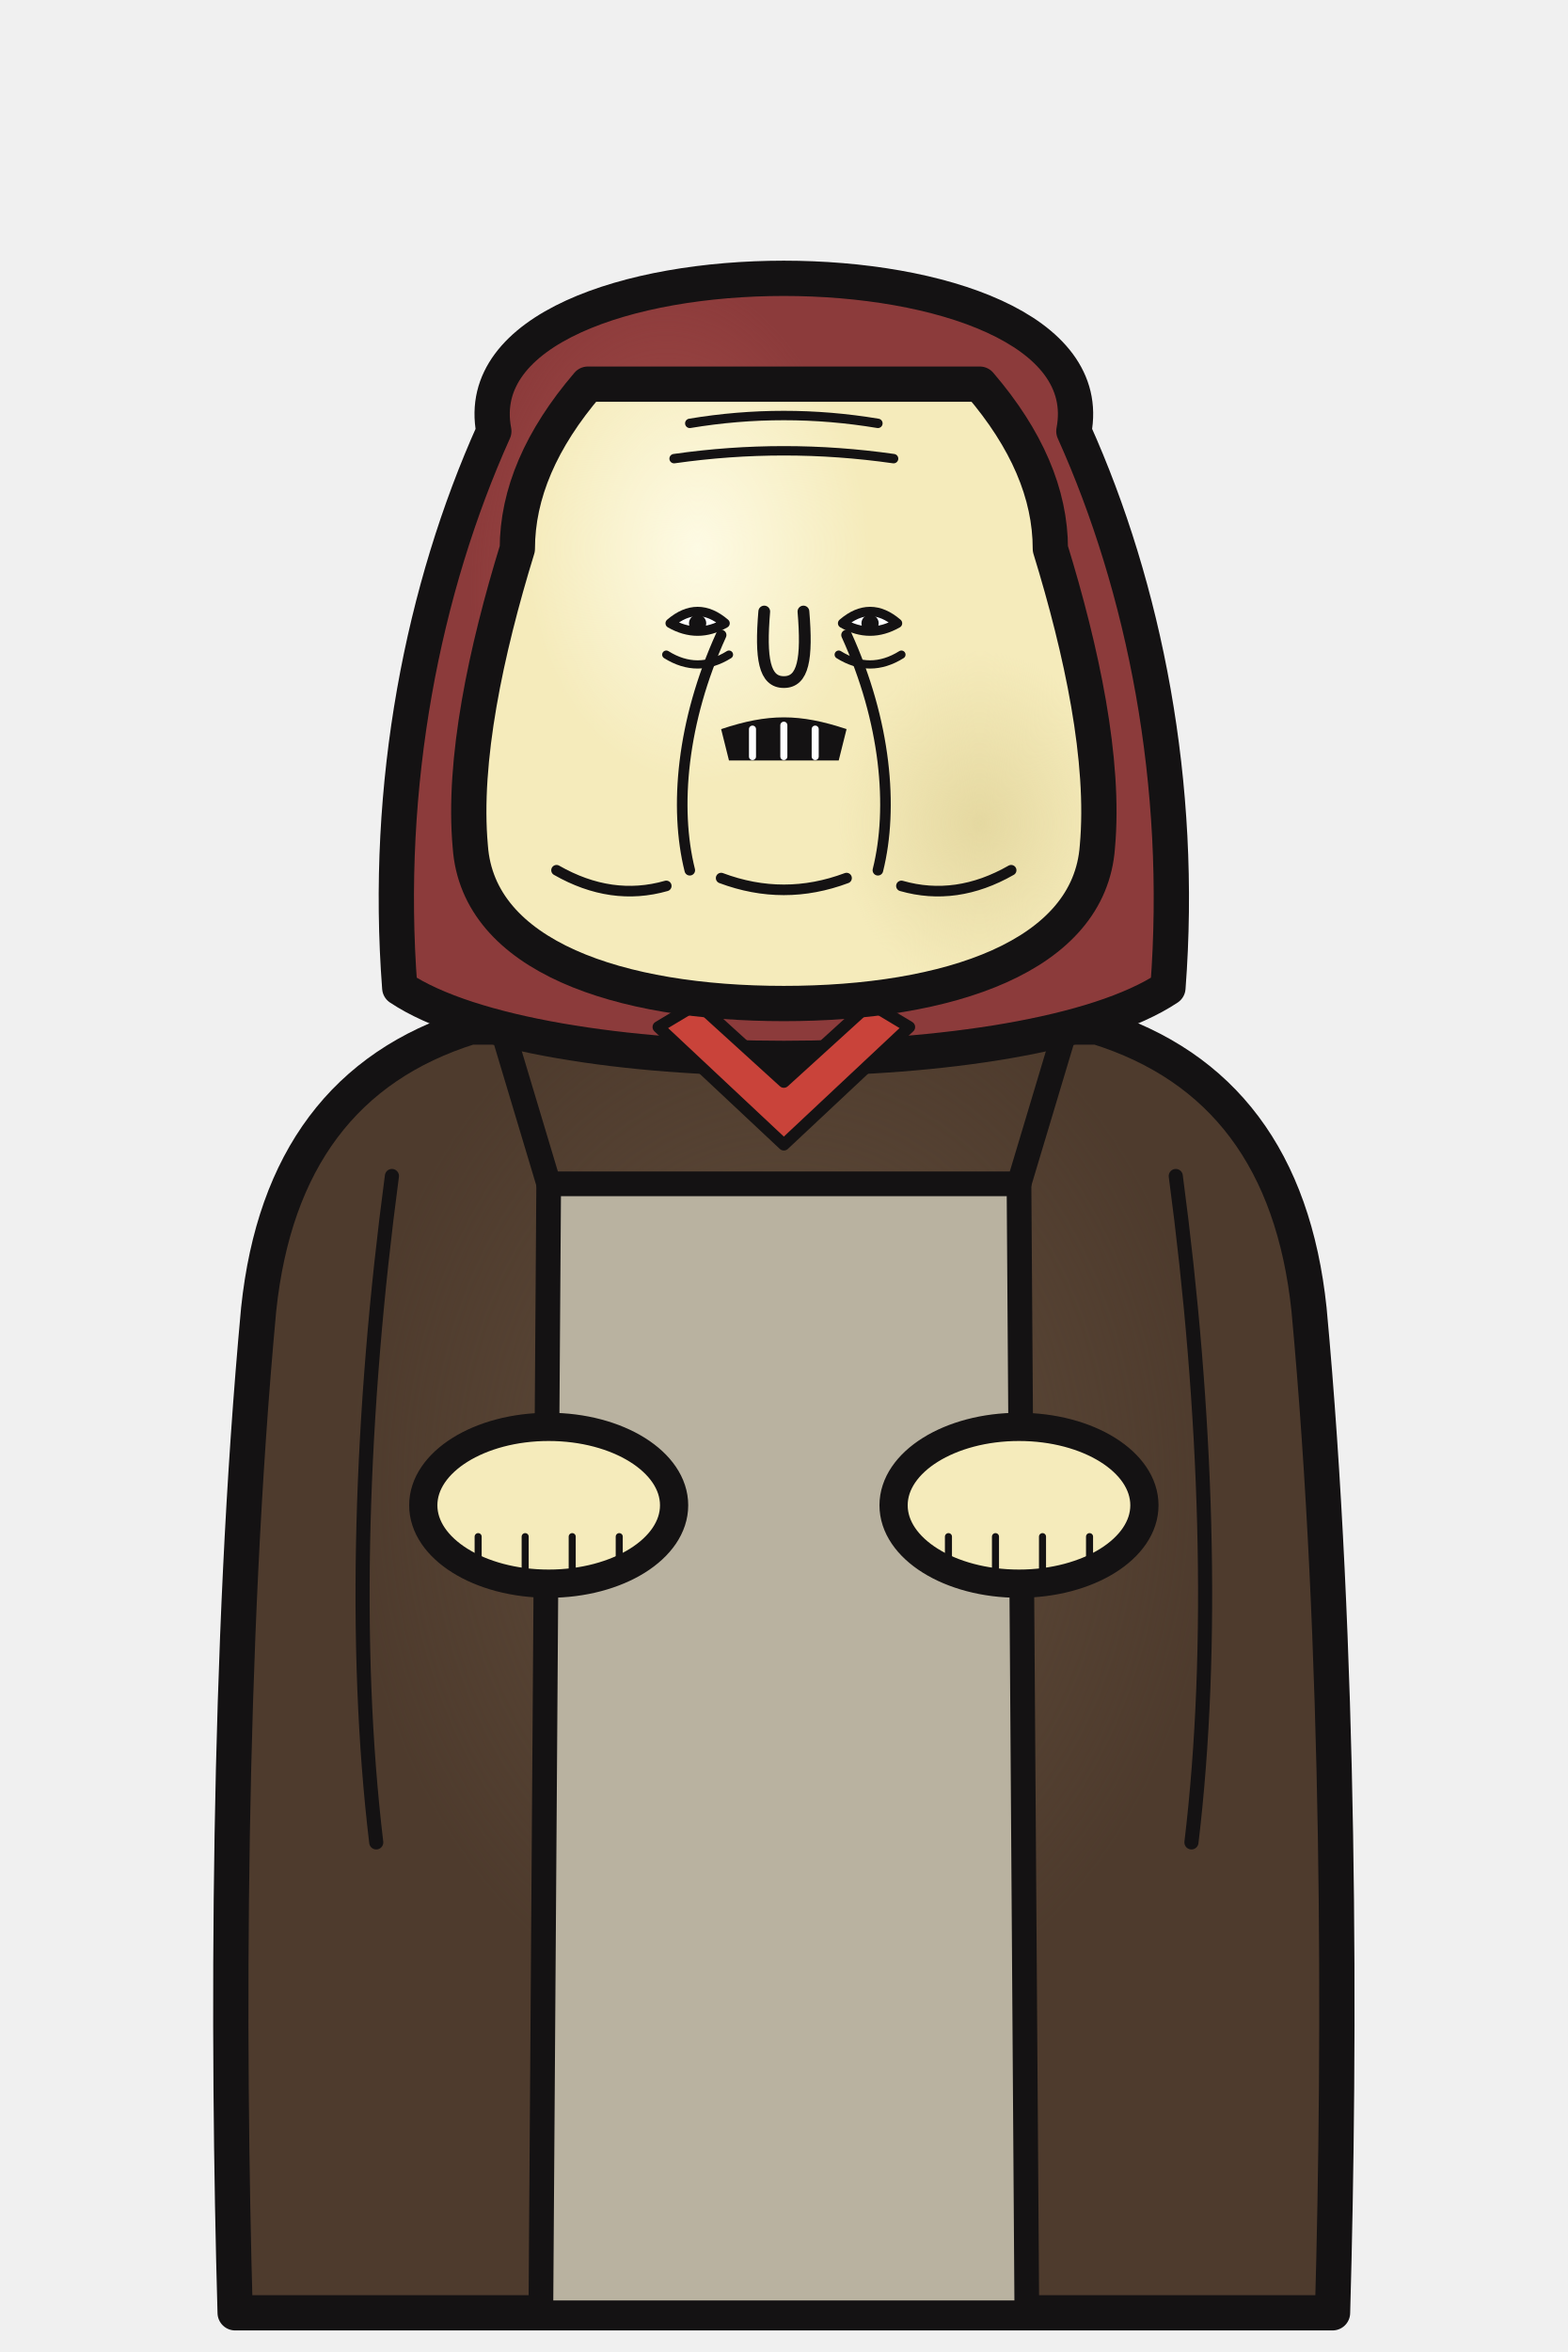
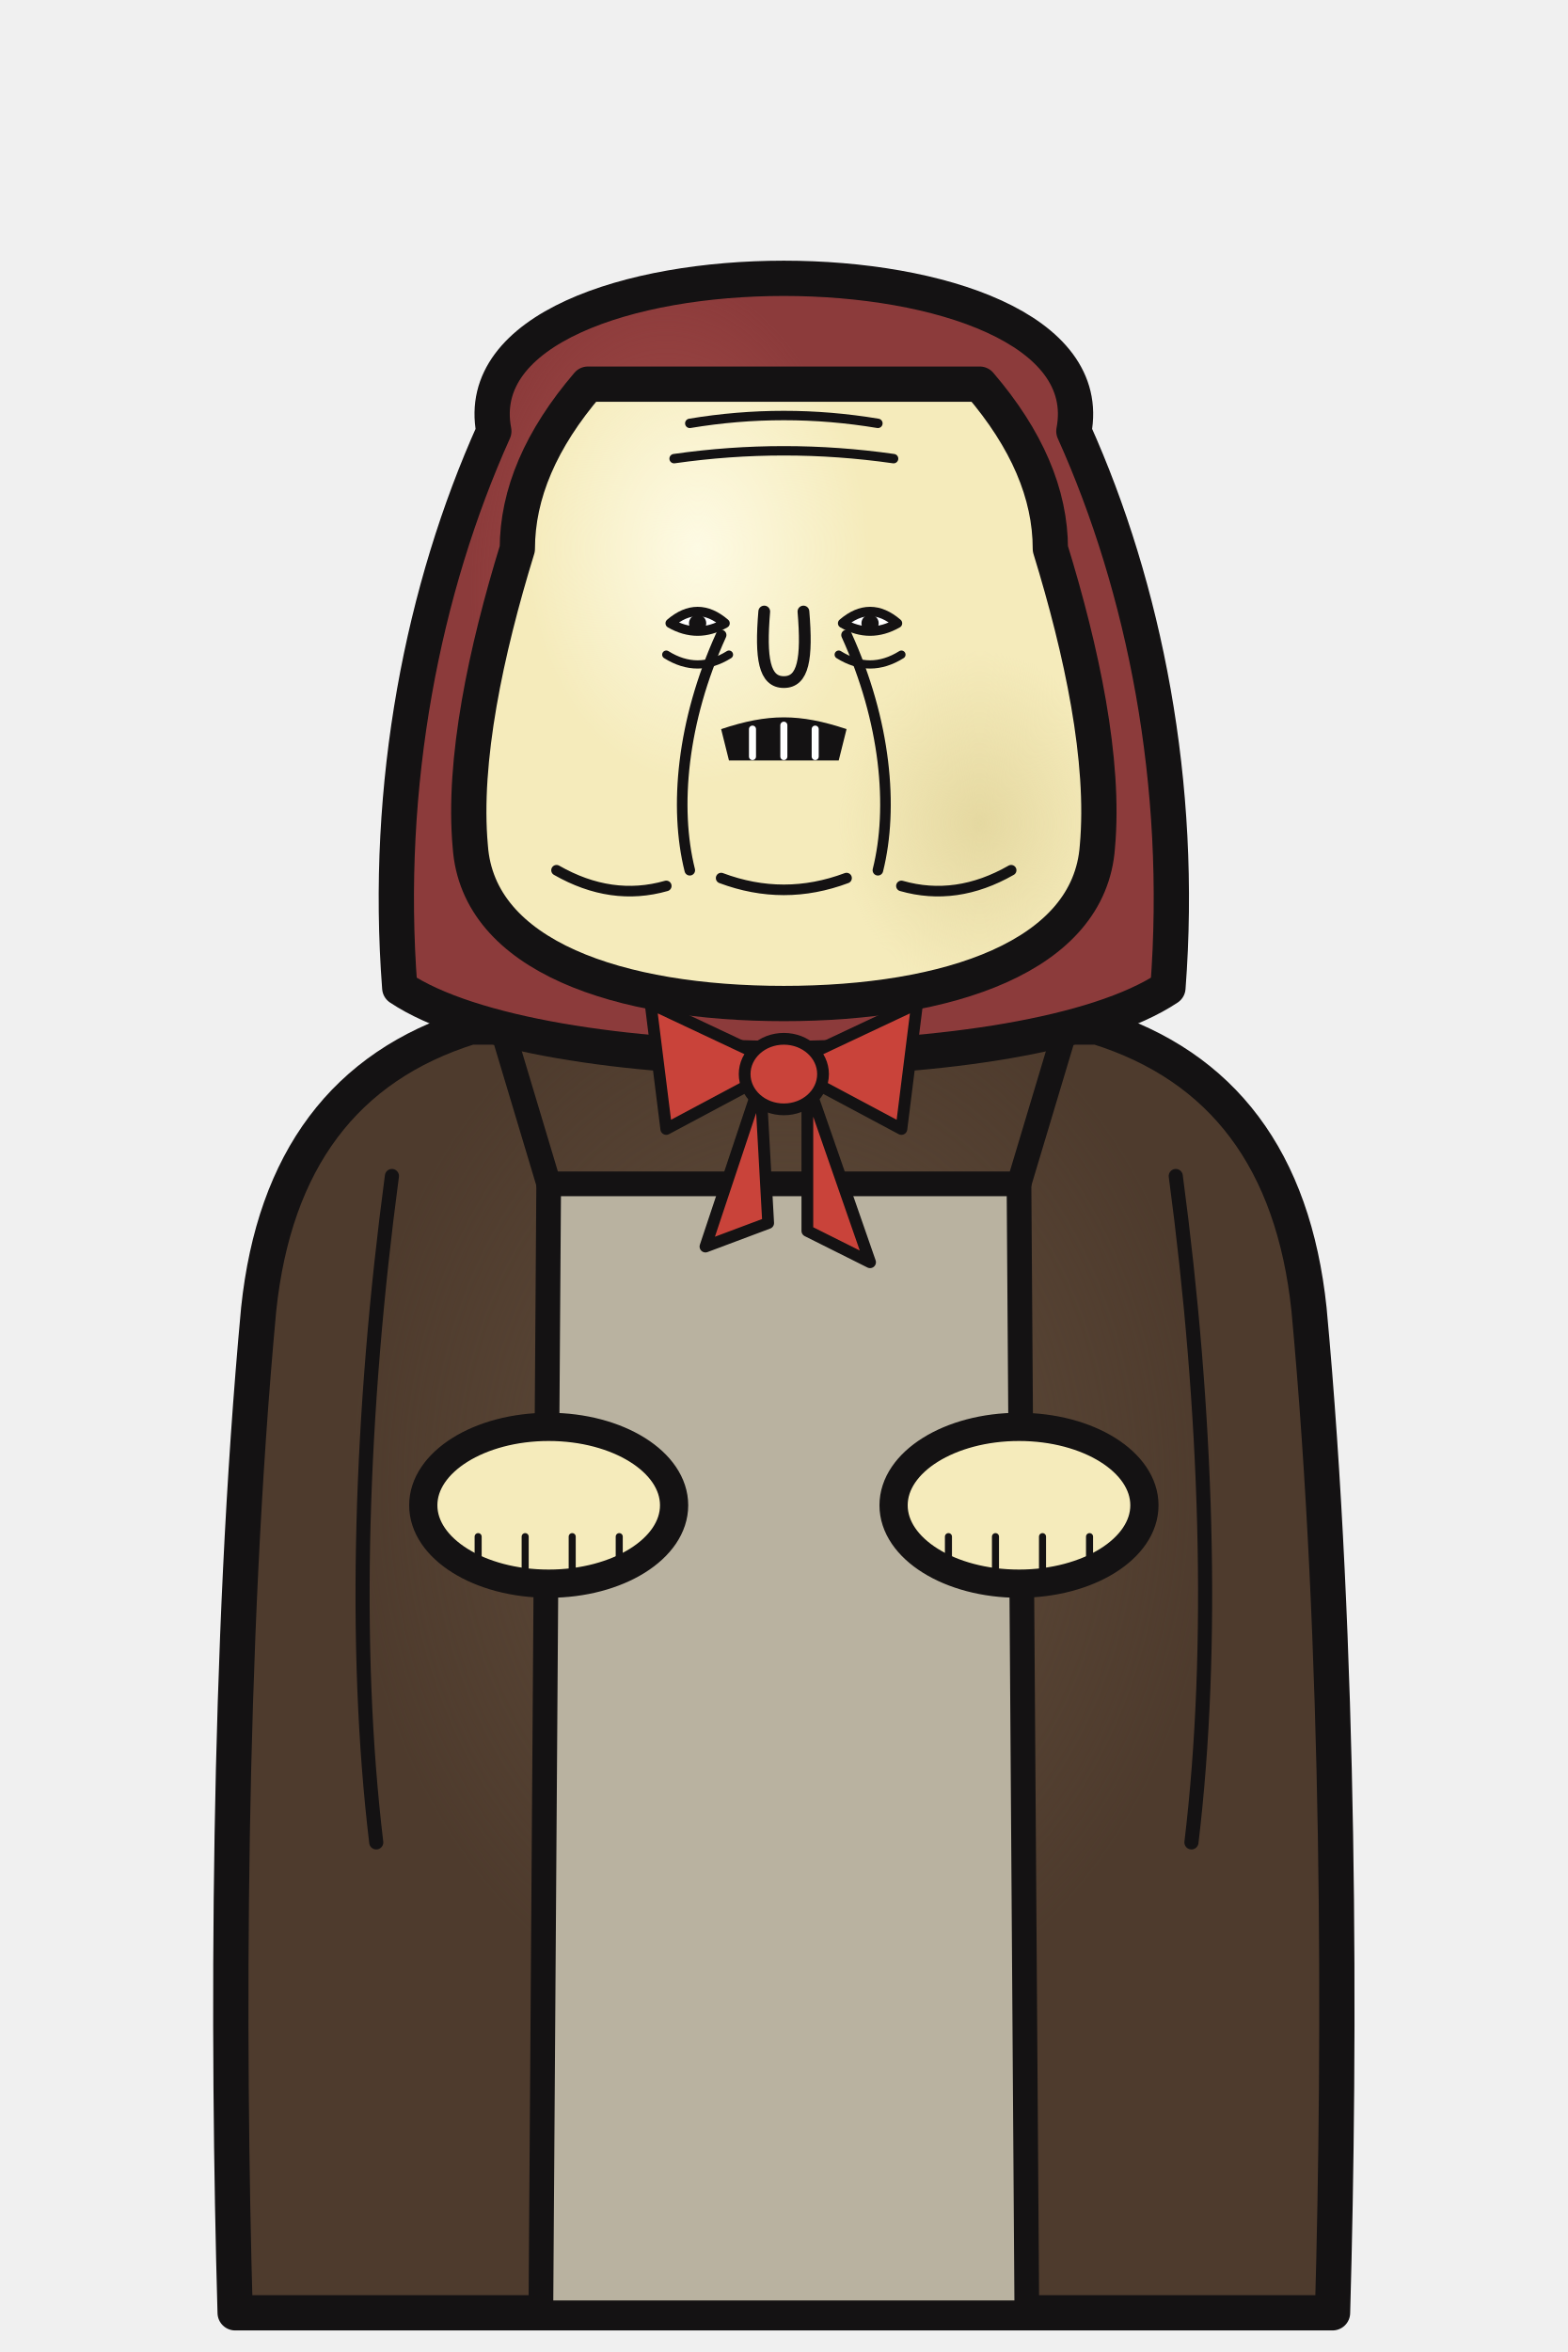
<svg xmlns="http://www.w3.org/2000/svg" width="800" height="1200" viewBox="0 0 400 600">
  <defs>
    <radialGradient id="g1">
      <stop offset="0" stop-color="#64503E" stop-opacity="0.85" />
      <stop offset="0.0" stop-color="#64503E" stop-opacity="0.85" />
      <stop offset="1" stop-color="#64503E" stop-opacity="0" />
    </radialGradient>
    <clipPath id="s1">
      <path d="M120,262 C88,272 70,296 66,334 C58,420 58,520 60,590 L340,590 C342,520 342,420 334,334 C330,296 312,272 280,262 Z" />
    </clipPath>
    <radialGradient id="g2">
      <stop offset="0" stop-color="#A9504C" stop-opacity="0.85" />
      <stop offset="0.0" stop-color="#A9504C" stop-opacity="0.85" />
      <stop offset="1" stop-color="#A9504C" stop-opacity="0" />
    </radialGradient>
    <clipPath id="s2">
      <path d="M126,110 C116,58 284,58 274,110 C292,150 302,200 298,252 C262,276 138,276 102,252 C98,200 108,150 126,110 Z" />
    </clipPath>
    <radialGradient id="g3">
      <stop offset="0" stop-color="#FFFDEB" stop-opacity="0.85" />
      <stop offset="0.0" stop-color="#FFFDEB" stop-opacity="0.85" />
      <stop offset="1" stop-color="#FFFDEB" stop-opacity="0" />
    </radialGradient>
    <clipPath id="s3">
      <path d="M150,98 C138,112 132,126 132,140 C124,166 118,194 120,216 C122,244 158,256 200,256 C242,256 278,244 280,216 C282,194 276,166 268,140 C268,126 262,112 250,98 Z" />
    </clipPath>
    <radialGradient id="g4">
      <stop offset="0" stop-color="#E2D59C" stop-opacity="0.85" />
      <stop offset="0.0" stop-color="#E2D59C" stop-opacity="0.85" />
      <stop offset="1" stop-color="#E2D59C" stop-opacity="0" />
    </radialGradient>
    <clipPath id="s4">
      <path d="M150,98 C138,112 132,126 132,140 C124,166 118,194 120,216 C122,244 158,256 200,256 C242,256 278,244 280,216 C282,194 276,166 268,140 C268,126 262,112 250,98 Z" />
    </clipPath>
  </defs>
  <path d="M120,262 C88,272 70,296 66,334 C58,420 58,520 60,590 L340,590 C342,520 342,420 334,334 C330,296 312,272 280,262 Z" fill="#4E3B2D" />
  <g clip-path="url(#s1)">
    <ellipse cx="200" cy="380" rx="110" ry="140" fill="url(#g1)" />
  </g>
  <path d="M120,262 C88,272 70,296 66,334 C58,420 58,520 60,590 L340,590 C342,520 342,420 334,334 C330,296 312,272 280,262 Z" fill="none" stroke="#141213" stroke-width="9.0" stroke-linejoin="round" stroke-linecap="round" />
  <path d="M140,302 L260,302 L262,590 L138,590 Z" fill="#B9B2A0" stroke="#141213" stroke-width="6.3" stroke-linejoin="round" stroke-linecap="round" />
  <path d="M140,302 L128,262 M260,302 L272,262" fill="none" stroke="#141213" stroke-width="6.3" stroke-linejoin="round" stroke-linecap="round" />
  <path d="M100,300 C92,360 90,420 96,470 M300,300 C308,360 310,420 304,470" fill="none" stroke="#141213" stroke-width="3.6" stroke-linejoin="round" stroke-linecap="round" />
  <ellipse cx="140.0" cy="384.0" rx="32.0" ry="20.0" fill="#F5EBBB" stroke="#141213" stroke-width="7.2" />
  <path d="M122,392 L122,400" fill="none" stroke="#141213" stroke-width="1.8" stroke-linejoin="round" stroke-linecap="round" />
  <path d="M134,392 L134,400" fill="none" stroke="#141213" stroke-width="1.8" stroke-linejoin="round" stroke-linecap="round" />
  <path d="M146,392 L146,400" fill="none" stroke="#141213" stroke-width="1.8" stroke-linejoin="round" stroke-linecap="round" />
  <path d="M158,392 L158,400" fill="none" stroke="#141213" stroke-width="1.8" stroke-linejoin="round" stroke-linecap="round" />
  <ellipse cx="260.0" cy="384.0" rx="32.0" ry="20.0" fill="#F5EBBB" stroke="#141213" stroke-width="7.2" />
  <path d="M242,392 L242,400" fill="none" stroke="#141213" stroke-width="1.8" stroke-linejoin="round" stroke-linecap="round" />
  <path d="M254,392 L254,400" fill="none" stroke="#141213" stroke-width="1.8" stroke-linejoin="round" stroke-linecap="round" />
  <path d="M266,392 L266,400" fill="none" stroke="#141213" stroke-width="1.8" stroke-linejoin="round" stroke-linecap="round" />
  <path d="M278,392 L278,400" fill="none" stroke="#141213" stroke-width="1.8" stroke-linejoin="round" stroke-linecap="round" />
  <path d="M126,110 C116,58 284,58 274,110 C292,150 302,200 298,252 C262,276 138,276 102,252 C98,200 108,150 126,110 Z" fill="#8C3B3B" />
  <g clip-path="url(#s2)">
    <ellipse cx="170" cy="150" rx="50" ry="80" fill="url(#g2)" />
  </g>
  <path d="M126,110 C116,58 284,58 274,110 C292,150 302,200 298,252 C262,276 138,276 102,252 C98,200 108,150 126,110 Z" fill="none" stroke="#141213" stroke-width="9.0" stroke-linejoin="round" stroke-linecap="round" />
-   <path d="M168,262 L200,292 L232,262 L222,256 L200,276 L178,256 Z" fill="#C9433A" stroke="#141213" stroke-width="3.0" stroke-linejoin="round" stroke-linecap="round" />
+   <path d="M200,272 L166,256 L170,288 Z M200,272 L234,256 L230,288 Z" fill="#C9433A" stroke="#141213" stroke-width="3.0" stroke-linejoin="round" stroke-linecap="round" />
+   <path d="M194,276 L180,318 L196,312 Z M206,276 L222,322 L206,314 Z" fill="#C9433A" stroke="#141213" stroke-width="3.0" stroke-linejoin="round" stroke-linecap="round" />
+   <ellipse cx="200.0" cy="274.0" rx="10.0" ry="9.0" fill="#C9433A" stroke="#141213" stroke-width="3.0" />
  <path d="M150,98 C138,112 132,126 132,140 C124,166 118,194 120,216 C122,244 158,256 200,256 C242,256 278,244 280,216 C282,194 276,166 268,140 C268,126 262,112 250,98 Z" fill="#F5EBBB" />
  <g clip-path="url(#s3)">
    <ellipse cx="178" cy="140" rx="44" ry="60" fill="url(#g3)" />
  </g>
  <g clip-path="url(#s4)">
    <ellipse cx="250" cy="210" rx="36" ry="44" fill="url(#g4)" />
  </g>
  <path d="M150,98 C138,112 132,126 132,140 C124,166 118,194 120,216 C122,244 158,256 200,256 C242,256 278,244 280,216 C282,194 276,166 268,140 C268,126 262,112 250,98 Z" fill="none" stroke="#141213" stroke-width="9.0" stroke-linejoin="round" stroke-linecap="round" />
  <path d="M176,108 Q200,104 224,108 M172,117 Q200,113 228,117" fill="none" stroke="#141213" stroke-width="2.4" stroke-linejoin="round" stroke-linecap="round" />
  <path d="M171,159 Q178,153 185,159 Q178,163 171,159 Z" fill="#FFFFFF" stroke="#141213" stroke-width="2.4" stroke-linejoin="round" stroke-linecap="round" />
  <ellipse cx="178.0" cy="159.0" rx="2.2" ry="2.2" fill="#141213" />
  <path d="M170,167 Q178,172 186,167" fill="none" stroke="#141213" stroke-width="2.1" stroke-linejoin="round" stroke-linecap="round" />
  <path d="M215,159 Q222,153 229,159 Q222,163 215,159 Z" fill="#FFFFFF" stroke="#141213" stroke-width="2.4" stroke-linejoin="round" stroke-linecap="round" />
  <ellipse cx="222.0" cy="159.0" rx="2.2" ry="2.2" fill="#141213" />
  <path d="M214,167 Q222,172 230,167" fill="none" stroke="#141213" stroke-width="2.1" stroke-linejoin="round" stroke-linecap="round" />
  <path d="M195,156 C194,168 195,174 200,174 C205,174 206,168 205,156" fill="none" stroke="#141213" stroke-width="3.0" stroke-linejoin="round" stroke-linecap="round" />
  <path d="M184,186 C196,182 204,182 216,186 L214,194 L186,194 Z" fill="#141213" />
  <path d="M192,186 L192,193 M200,185 L200,193 M208,186 L208,193" fill="none" stroke="#FFFFFF" stroke-width="1.8" stroke-linejoin="round" stroke-linecap="round" />
  <path d="M184,162 C174,184 172,206 176,222 M216,162 C226,184 228,206 224,222" fill="none" stroke="#141213" stroke-width="2.7" stroke-linejoin="round" stroke-linecap="round" />
  <path d="M142,222 Q156,230 170,226 M184,224 Q200,230 216,224 M258,222 Q244,230 230,226" fill="none" stroke="#141213" stroke-width="2.7" stroke-linejoin="round" stroke-linecap="round" />
</svg>
